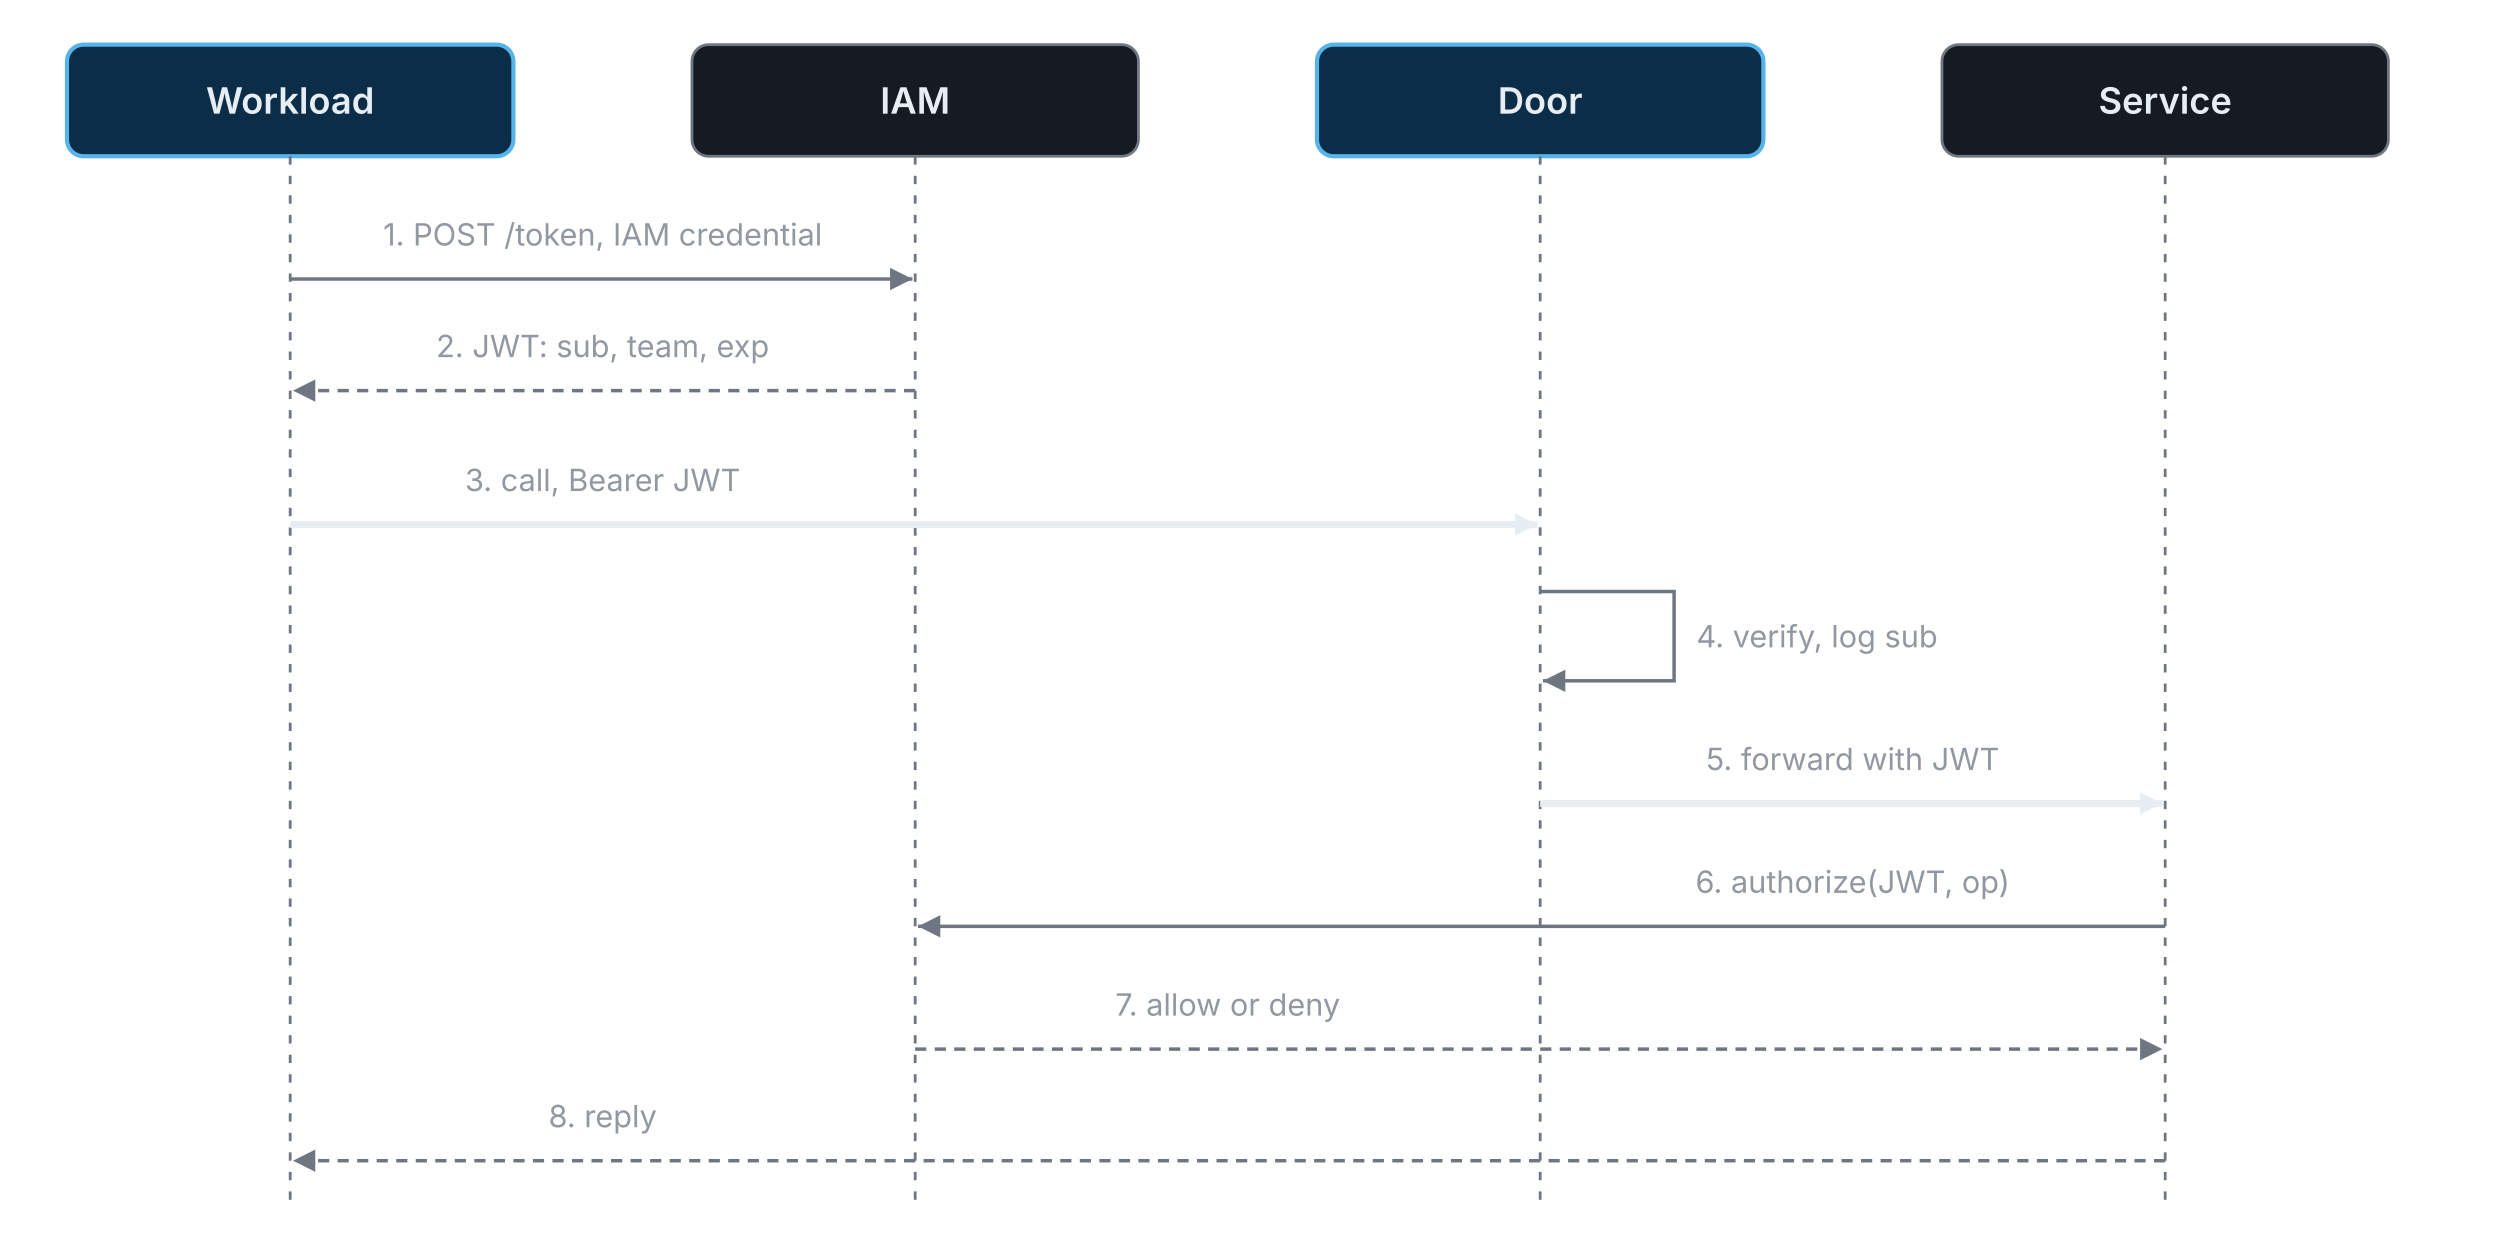
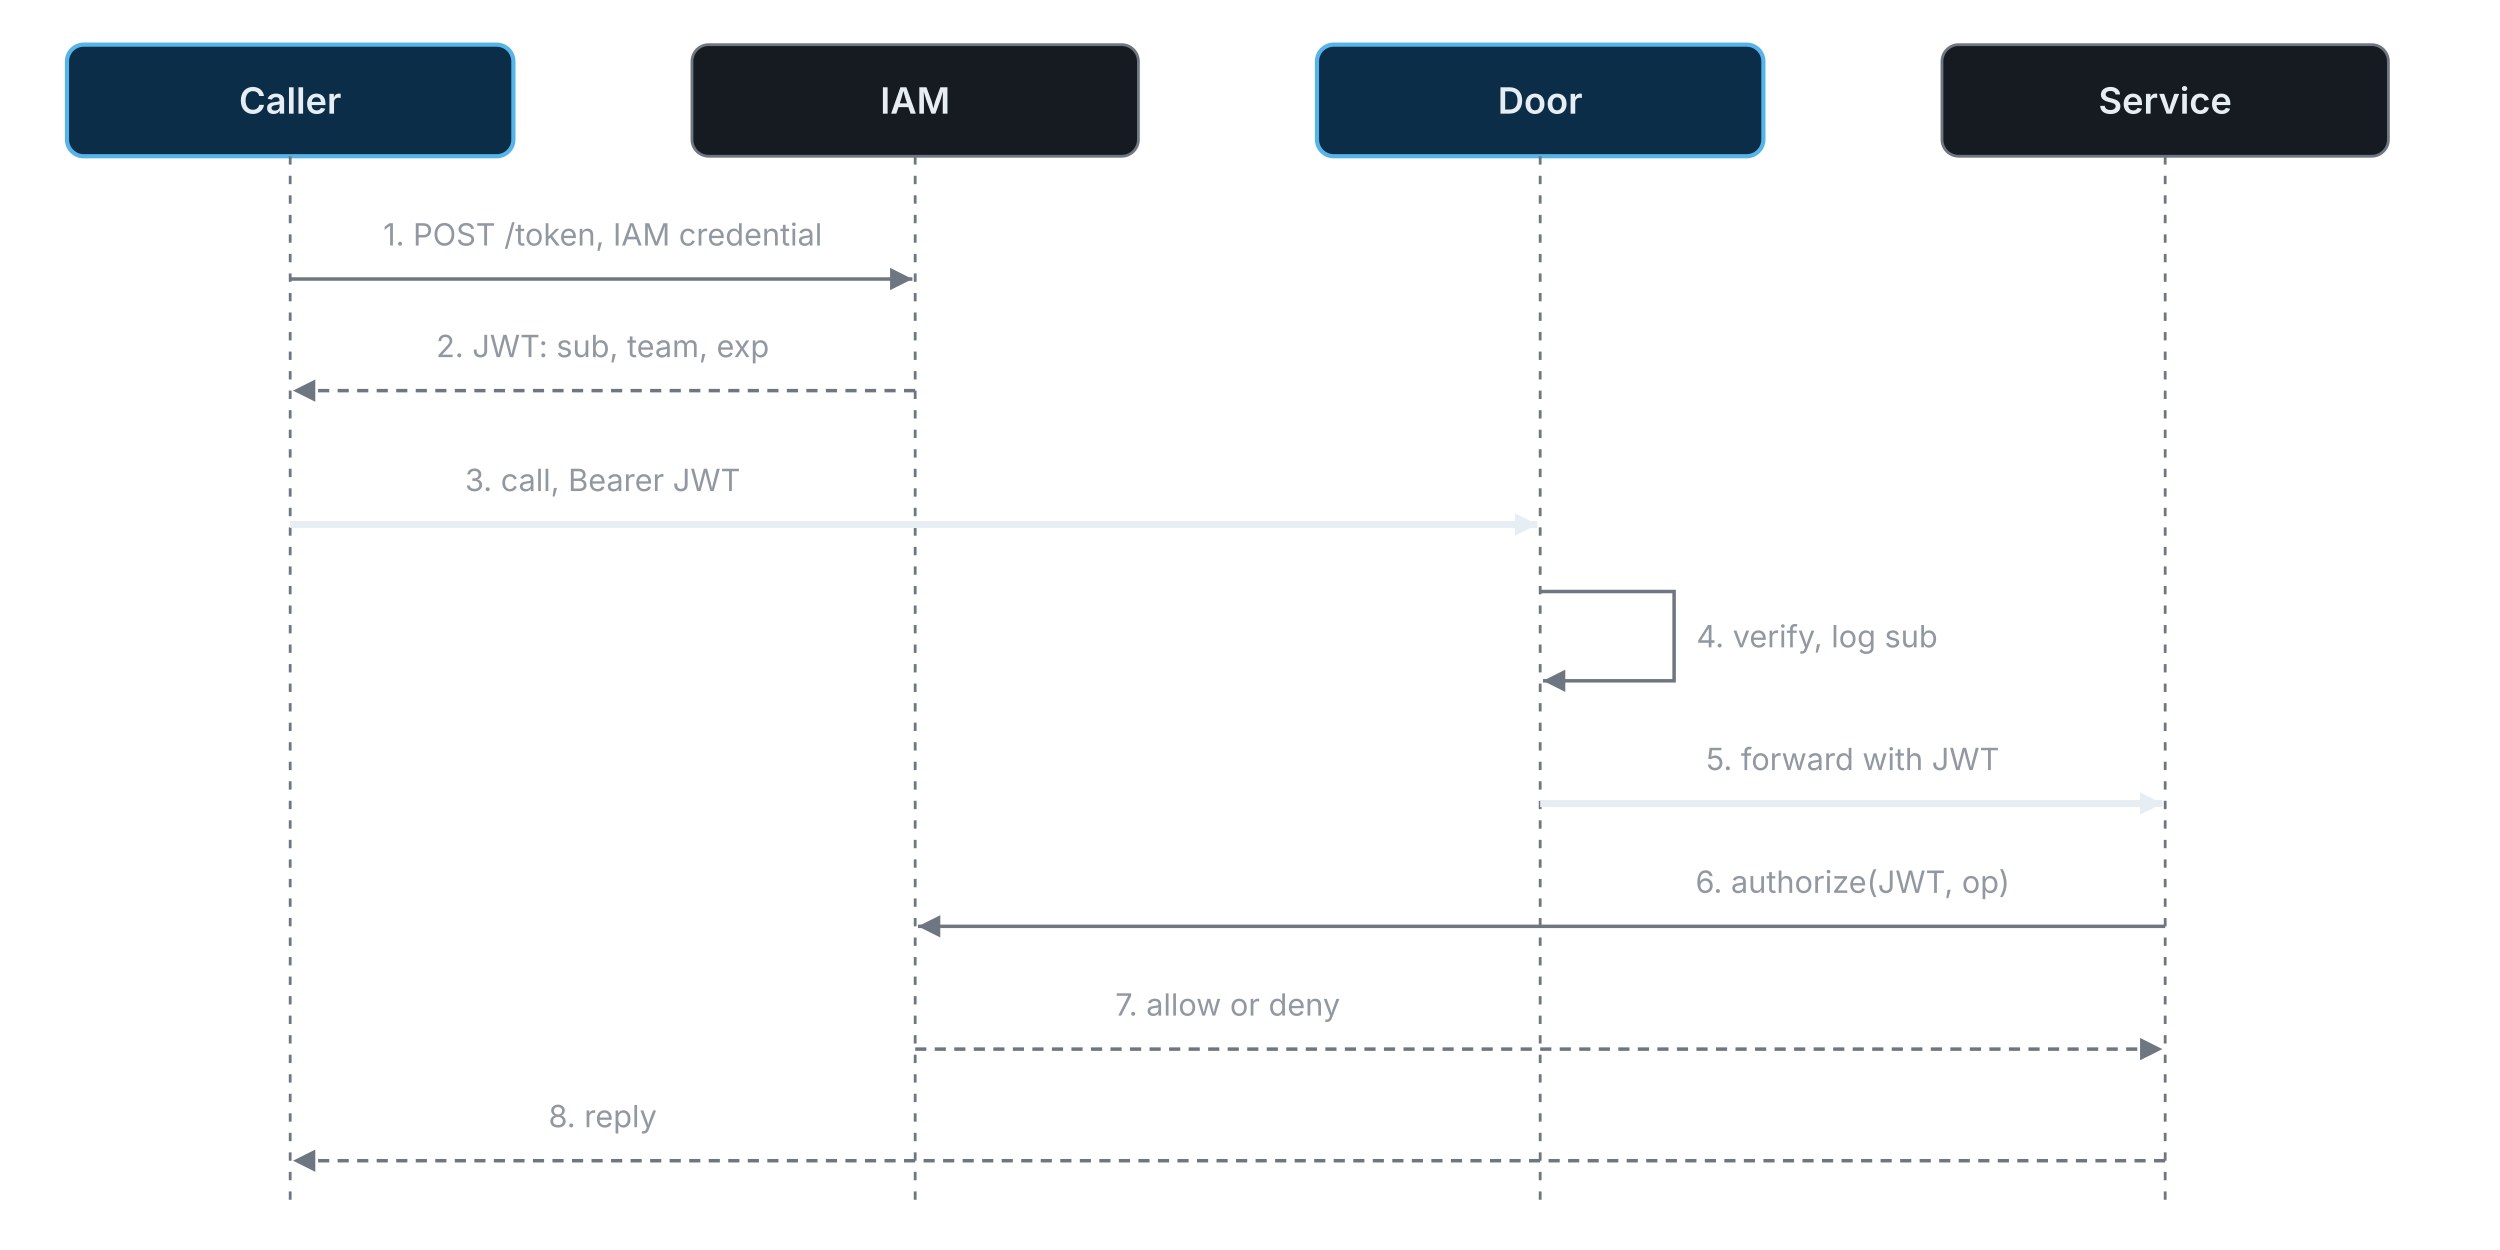
- <svg xmlns="http://www.w3.org/2000/svg" width="896" height="448" viewBox="0 0 896 448" role="img" aria-label="Sequence of one call: the workload swaps its IAM credential for a JWT, calls the door with it; the door verifies it and logs the caller, forwards the call with the JWT to the service, which asks IAM to authorize the operation, and the reply returns to the workload.">
+ <svg xmlns="http://www.w3.org/2000/svg" width="896" height="448" viewBox="0 0 896 448" role="img" aria-label="Sequence of one call: the caller swaps its IAM credential for a JWT and calls the door with it; the door verifies it and logs the caller, forwards the call with the JWT to the service, which asks IAM to authorize the operation, and the reply returns to the caller.">
  <defs>
    <style>svg{font-family:-apple-system,"Segoe UI",system-ui,sans-serif}
.box{fill:#161b22;stroke:#6e7681;stroke-width:1}
.ext{fill:none;stroke:#6e7681;stroke-width:1.25;stroke-dasharray:5 4}
.focus{fill:#0c2d48;stroke:#56b4e9;stroke-width:1.5}
.region{fill:none;stroke:#6e7681;stroke-width:1}
.t{fill:#e6edf3;font-size:13px;font-weight:600}
.s{fill:#9198a1;font-size:11px}
.bold{stroke:#e6edf3;stroke-width:2.5;fill:none}
.thin{stroke:#6e7681;stroke-width:1.25;fill:none}
.dash{stroke:#6e7681;stroke-width:1.25;fill:none;stroke-dasharray:4 3}
.life{stroke:#6e7681;stroke-width:1;stroke-dasharray:3 4;fill:none}
.head-ink{fill:#e6edf3}.head-rule{fill:#6e7681}</style>
    <marker id="f2hi" viewBox="0 0 10 10" refX="10" refY="5" markerWidth="8" markerHeight="8" markerUnits="userSpaceOnUse" orient="auto">
      <path class="head-ink" d="M0,0 L10,5 L0,10 z" />
    </marker>
    <marker id="f2hr" viewBox="0 0 10 10" refX="10" refY="5" markerWidth="8" markerHeight="8" markerUnits="userSpaceOnUse" orient="auto">
      <path class="head-rule" d="M0,0 L10,5 L0,10 z" />
    </marker>
  </defs>
  <g class="node">
    <rect class="focus" x="24" y="16" width="160" height="40" rx="6" />
-     <text class="t" x="104" y="36" text-anchor="middle" dominant-baseline="central">Workload</text>
+     <text class="t" x="104" y="36" text-anchor="middle" dominant-baseline="central">Caller</text>
  </g>
  <g class="node">
    <rect class="box" x="248" y="16" width="160" height="40" rx="6" />
    <text class="t" x="328" y="36" text-anchor="middle" dominant-baseline="central">IAM</text>
  </g>
  <g class="node">
    <rect class="focus" x="472" y="16" width="160" height="40" rx="6" />
    <text class="t" x="552" y="36" text-anchor="middle" dominant-baseline="central">Door</text>
  </g>
  <g class="node">
    <rect class="box" x="696" y="16" width="160" height="40" rx="6" />
    <text class="t" x="776" y="36" text-anchor="middle" dominant-baseline="central">Service</text>
  </g>
  <path class="life" d="M104 56 V432" />
  <path class="life" d="M328 56 V432" />
  <path class="life" d="M552 56 V432" />
  <path class="life" d="M776 56 V432" />
  <text class="s" x="216" y="88" text-anchor="middle">1. POST /token, IAM credential</text>
  <path class="thin" d="M104 100 H327" marker-end="url(#f2hr)" />
  <text class="s" x="216" y="128" text-anchor="middle">2. JWT: sub, team, exp</text>
  <path class="dash" d="M328 140 H105" marker-end="url(#f2hr)" />
  <text class="s" x="216" y="176" text-anchor="middle">3. call, Bearer JWT</text>
  <path class="bold" d="M104 188 H551" marker-end="url(#f2hi)" />
  <path class="thin" d="M552 212 H600 V244 H553" marker-end="url(#f2hr)" />
  <text class="s" x="608" y="228" dominant-baseline="central">4. verify, log sub</text>
  <text class="s" x="664" y="276" text-anchor="middle">5. forward with JWT</text>
  <path class="bold" d="M552 288 H775" marker-end="url(#f2hi)" />
  <text class="s" x="664" y="320" text-anchor="middle">6. authorize(JWT, op)</text>
  <path class="thin" d="M776 332 H329" marker-end="url(#f2hr)" />
  <text class="s" x="440" y="364" text-anchor="middle">7. allow or deny</text>
  <path class="dash" d="M328 376 H775" marker-end="url(#f2hr)" />
  <text class="s" x="216" y="404" text-anchor="middle">8. reply</text>
  <path class="dash" d="M776 416 H105" marker-end="url(#f2hr)" />
</svg>
